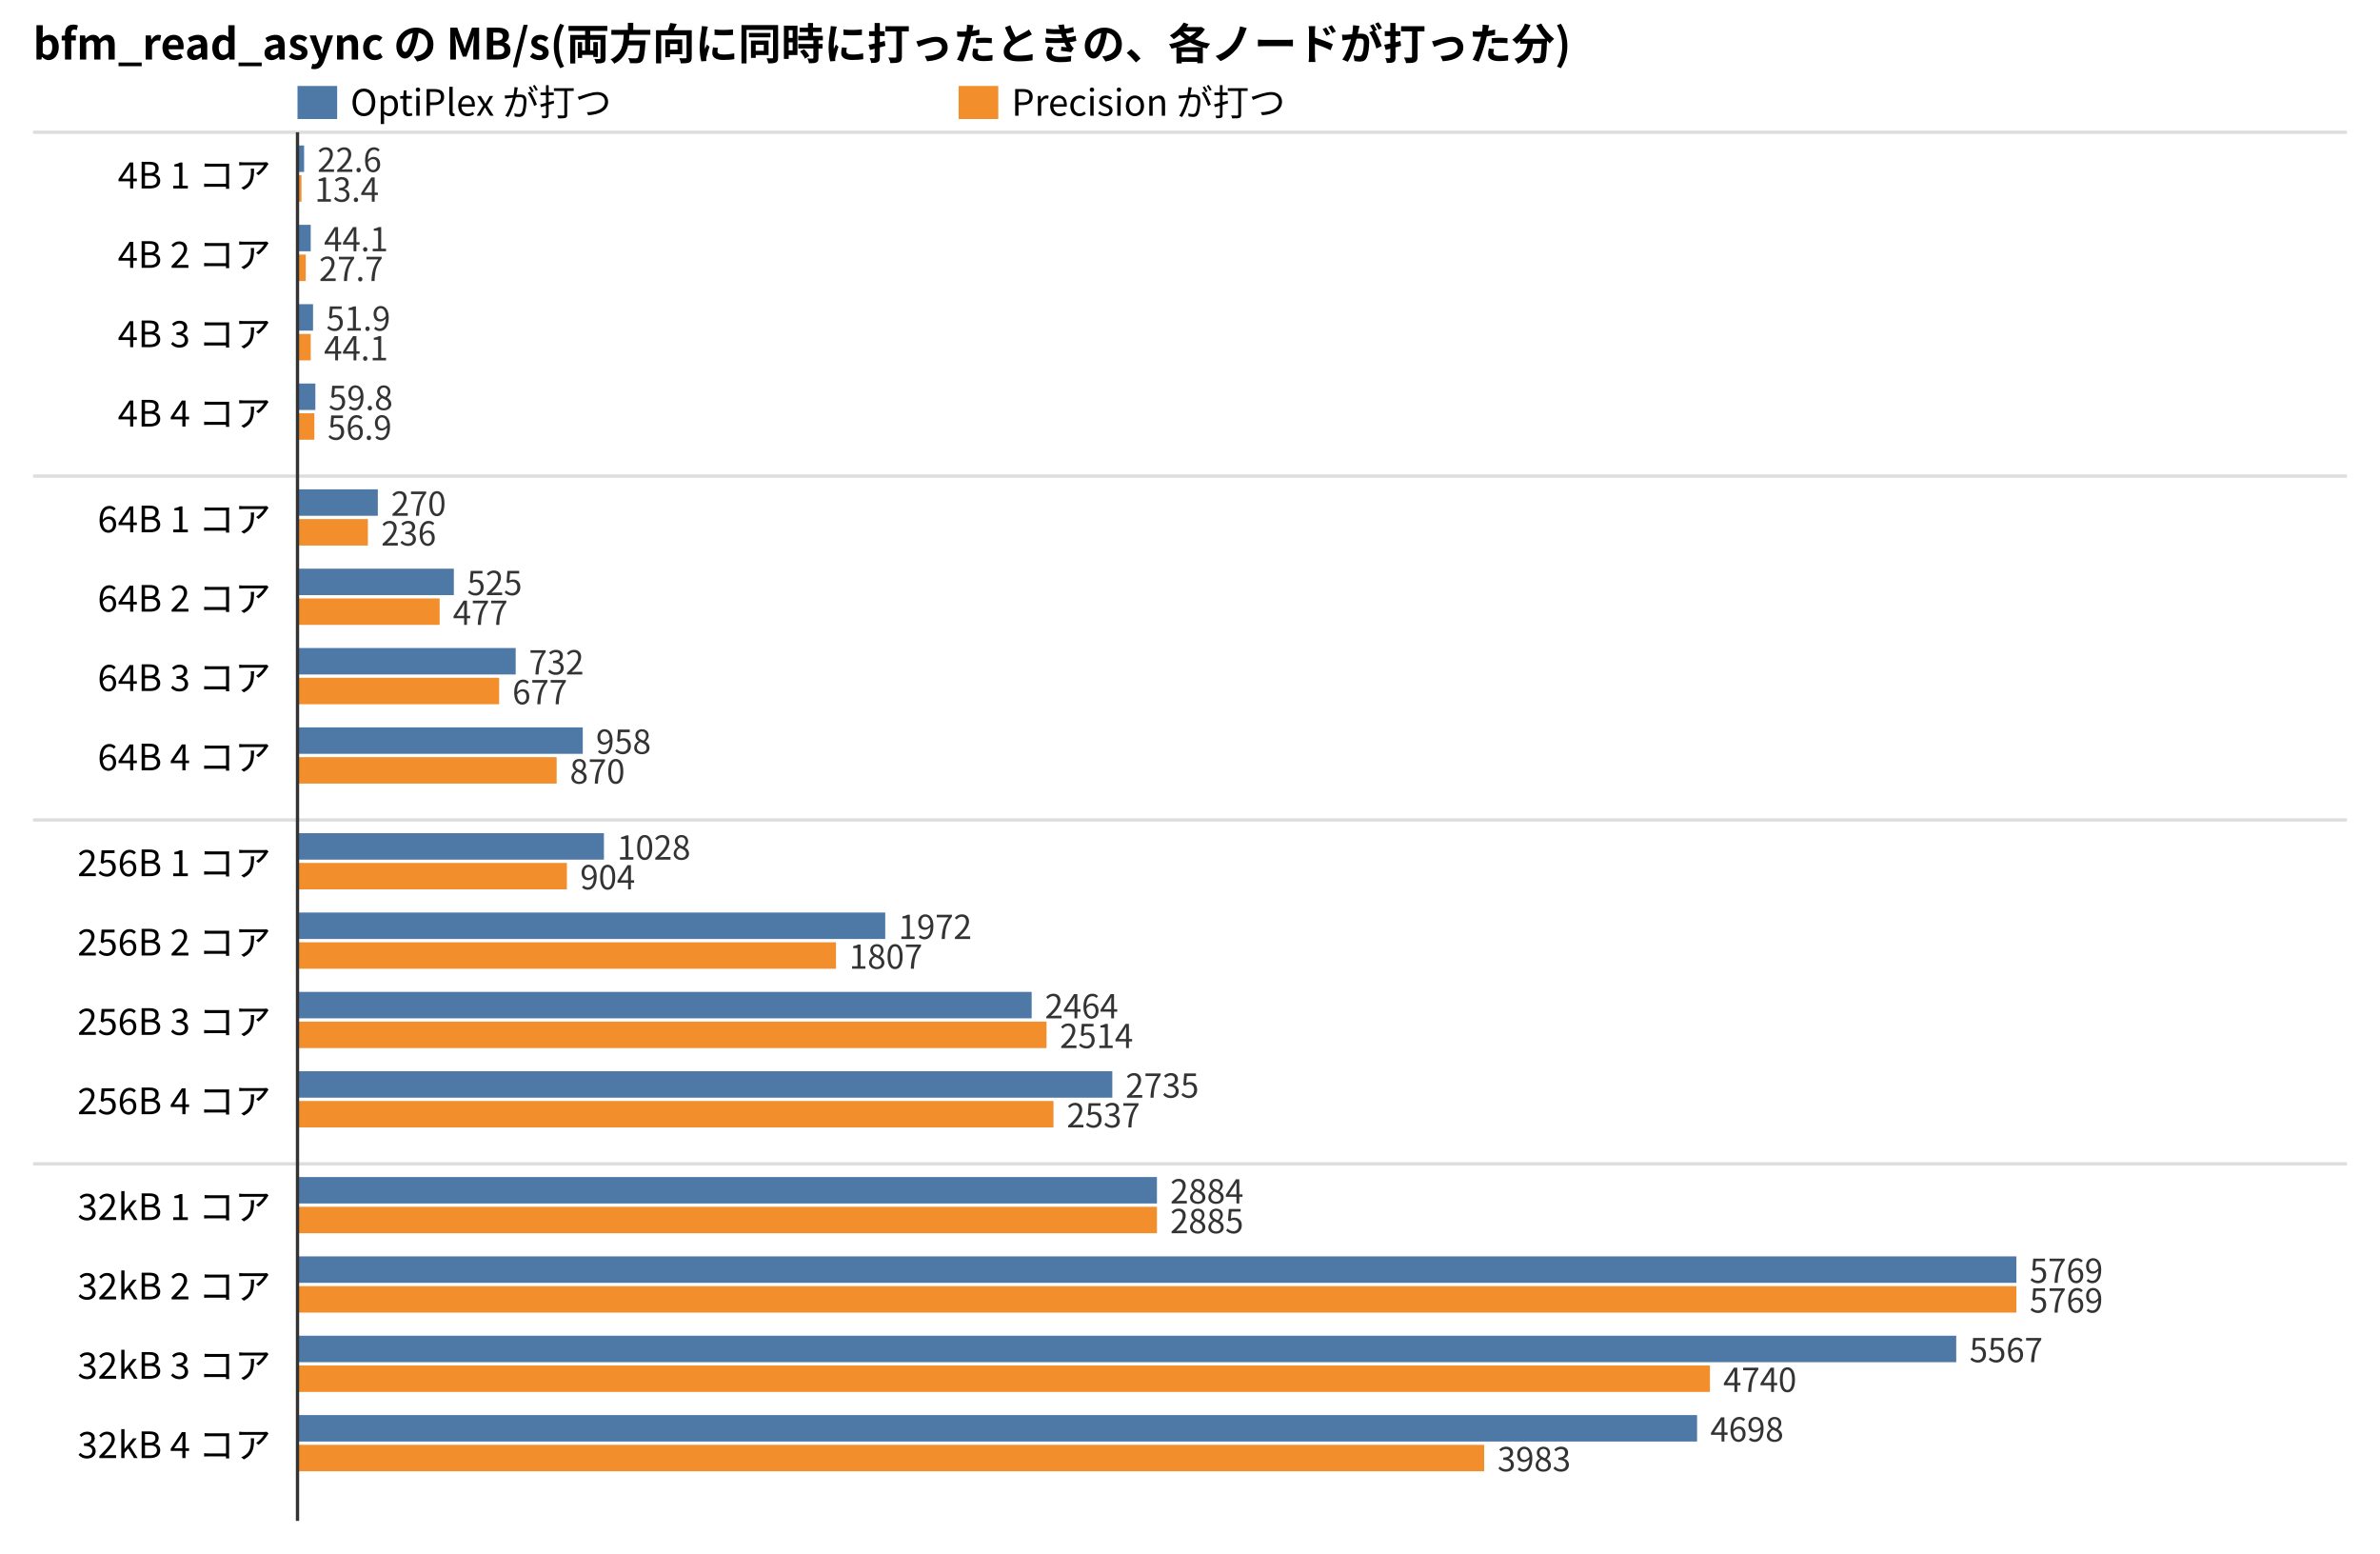
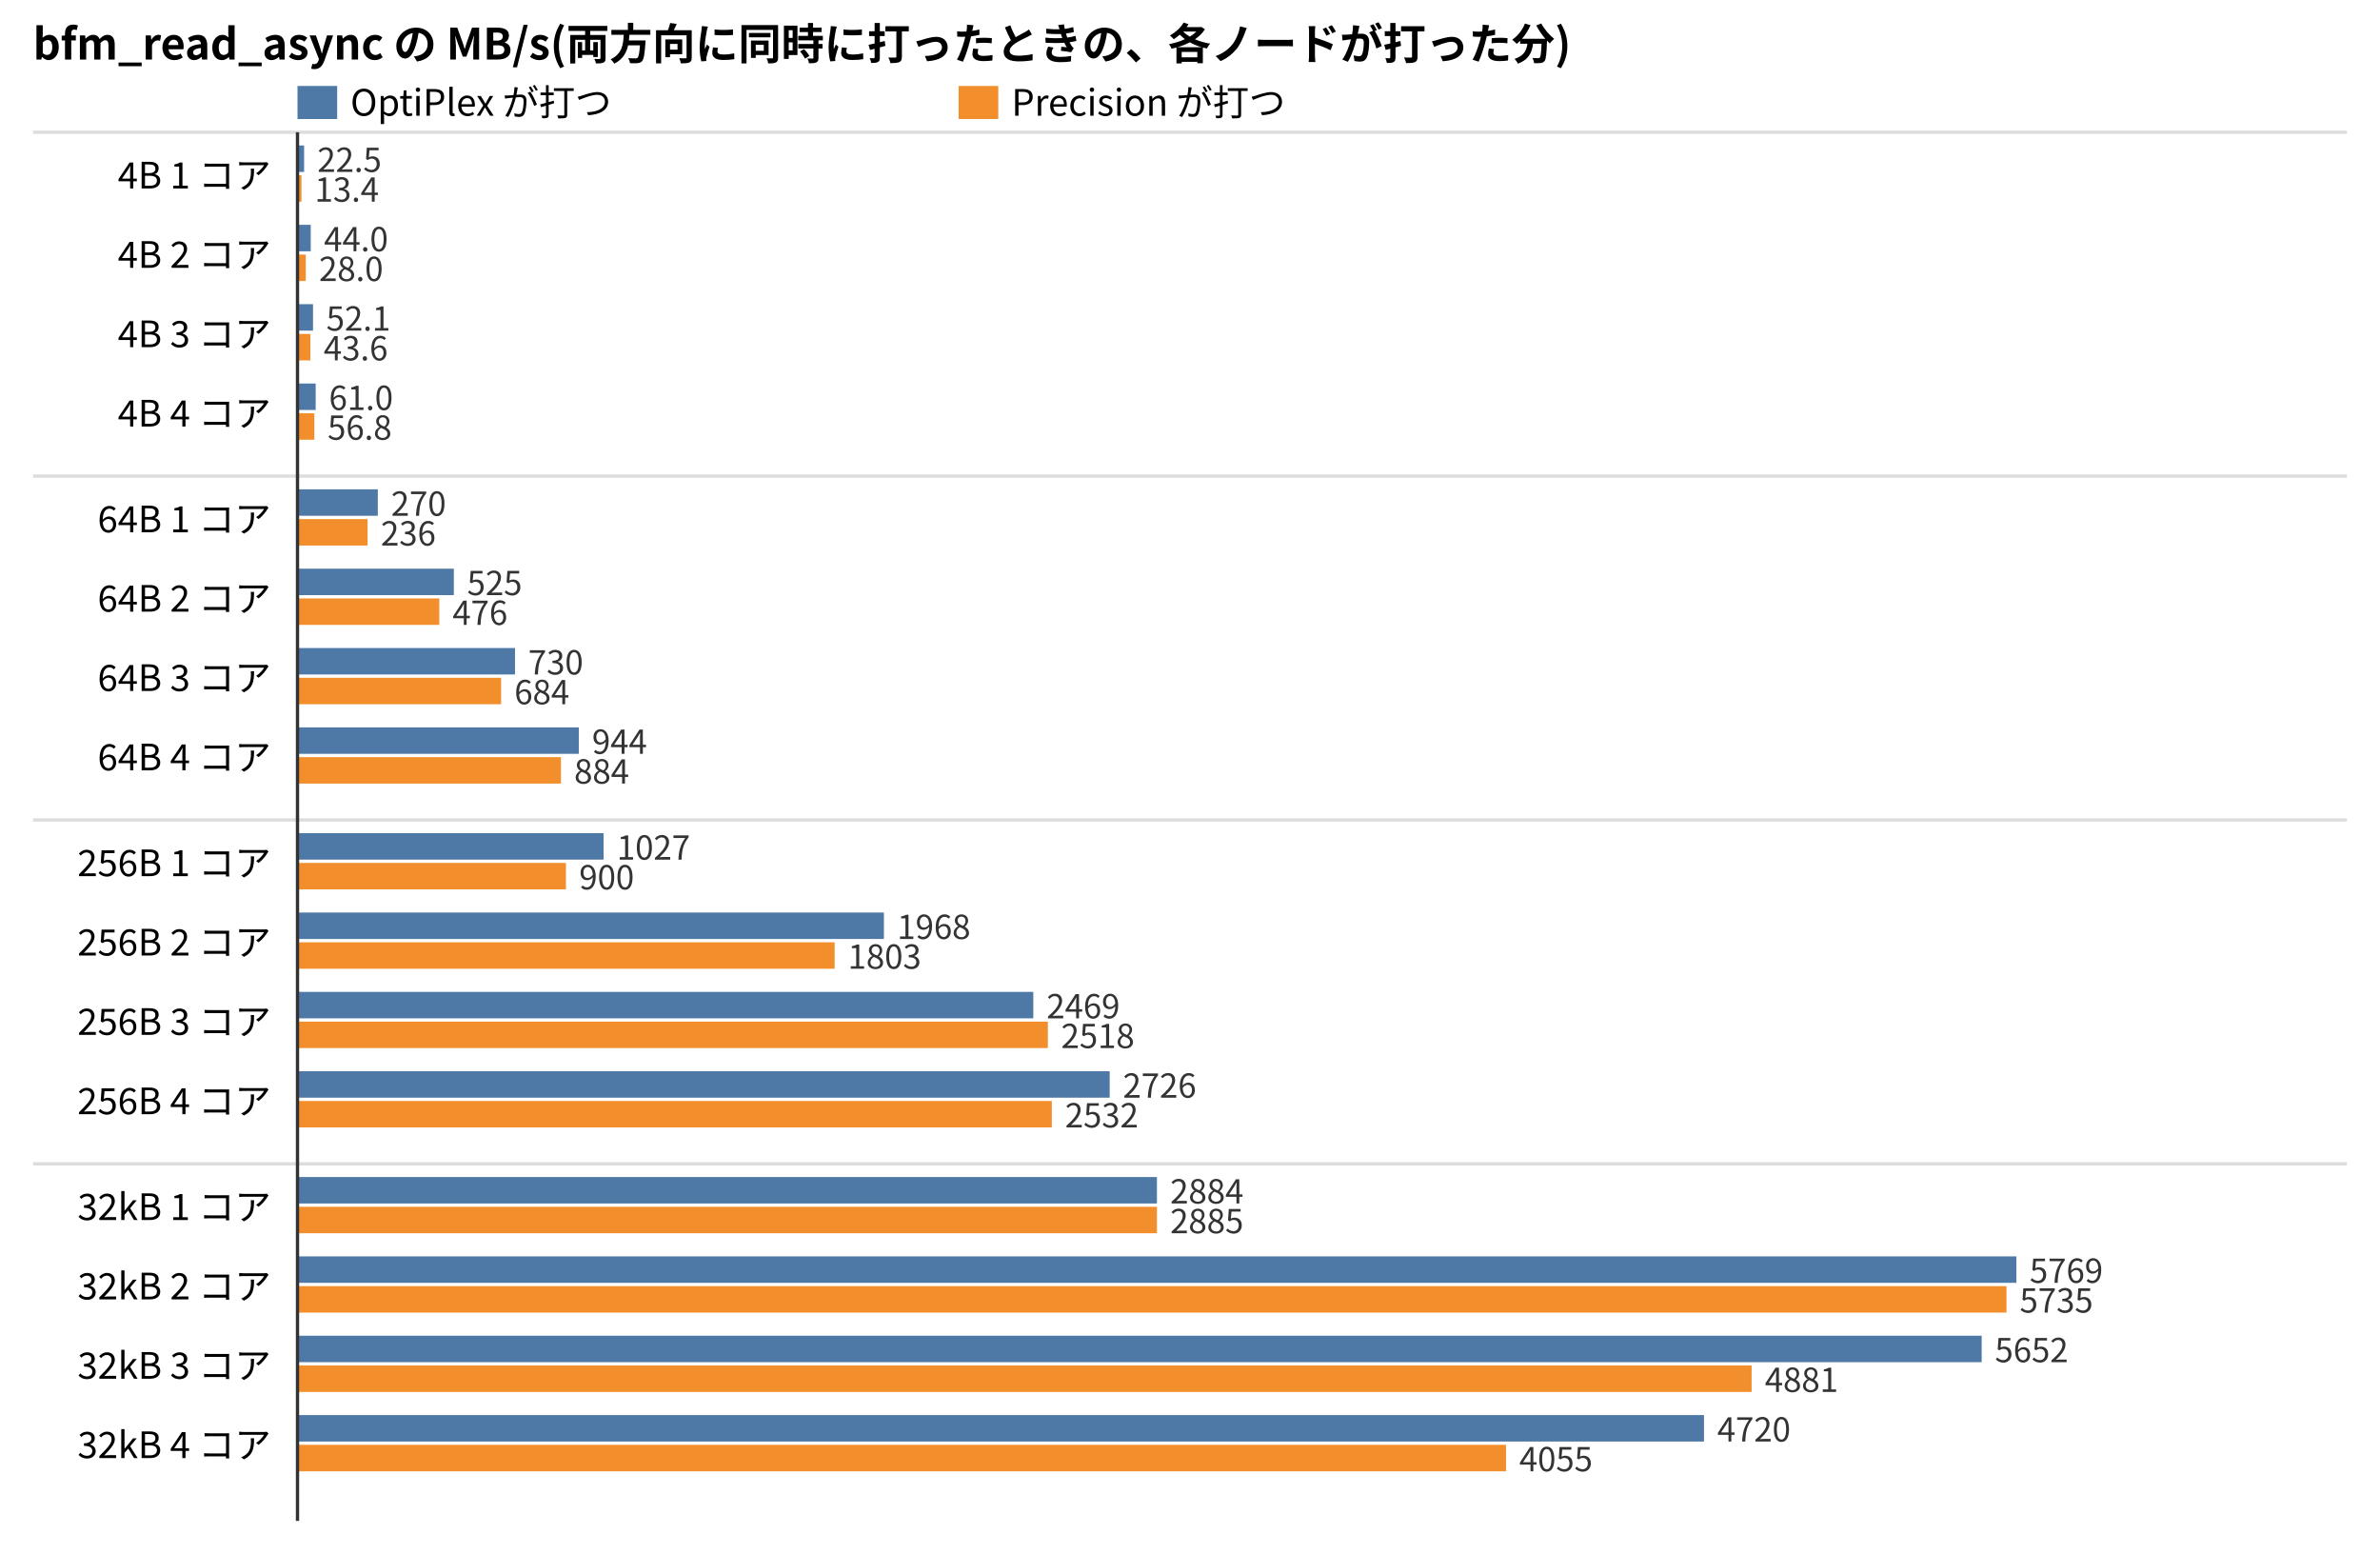
<svg xmlns="http://www.w3.org/2000/svg" version="1.1" width="720" height="470" viewBox="0 0 720 470" font-family="Noto Sans CJK JP, Meiryo, sans-serif">
  <rect x="0" y="0" width="720" height="470" fill="#ffffff" />
  <text x="10" y="18" font-size="13" font-weight="bold">bfm_read_async の MB/s(両方向に同時に打ったときの、各ノードが打った分)</text>
  <rect x="90" y="26" width="12" height="10" fill="#4e79a7" />
  <text x="106" y="35" font-size="11">OptiPlex が打つ</text>
  <rect x="290" y="26" width="12" height="10" fill="#f28e2b" />
  <text x="306" y="35" font-size="11">Precision が打つ</text>
  <line x1="10" y1="40" x2="710" y2="40" stroke="#dddddd" />
  <text x="82" y="57" font-size="11" text-anchor="end">4B 1 コア</text>
  <rect x="90" y="44" width="2.0" height="8" fill="#4e79a7" />
-   <text x="96.0" y="52" font-size="10" fill="#333333">22.6</text>
+   <text x="96.0" y="52" font-size="10" fill="#333333">22.5</text>
  <rect x="90" y="53" width="1.2" height="8" fill="#f28e2b" />
  <text x="95.2" y="61" font-size="10" fill="#333333">13.4</text>
  <text x="82" y="81" font-size="11" text-anchor="end">4B 2 コア</text>
  <rect x="90" y="68" width="4.0" height="8" fill="#4e79a7" />
-   <text x="98.0" y="76" font-size="10" fill="#333333">44.1</text>
+   <text x="98.0" y="76" font-size="10" fill="#333333">44.0</text>
  <rect x="90" y="77" width="2.5" height="8" fill="#f28e2b" />
-   <text x="96.5" y="85" font-size="10" fill="#333333">27.7</text>
+   <text x="96.5" y="85" font-size="10" fill="#333333">28.0</text>
  <text x="82" y="105" font-size="11" text-anchor="end">4B 3 コア</text>
  <rect x="90" y="92" width="4.7" height="8" fill="#4e79a7" />
-   <text x="98.7" y="100" font-size="10" fill="#333333">51.9</text>
-   <rect x="90" y="101" width="4.0" height="8" fill="#f28e2b" />
-   <text x="98.0" y="109" font-size="10" fill="#333333">44.1</text>
+   <text x="98.7" y="100" font-size="10" fill="#333333">52.1</text>
+   <rect x="90" y="101" width="3.9" height="8" fill="#f28e2b" />
+   <text x="97.9" y="109" font-size="10" fill="#333333">43.6</text>
  <text x="82" y="129" font-size="11" text-anchor="end">4B 4 コア</text>
-   <rect x="90" y="116" width="5.4" height="8" fill="#4e79a7" />
-   <text x="99.4" y="124" font-size="10" fill="#333333">59.8</text>
+   <rect x="90" y="116" width="5.5" height="8" fill="#4e79a7" />
+   <text x="99.5" y="124" font-size="10" fill="#333333">61.0</text>
  <rect x="90" y="125" width="5.1" height="8" fill="#f28e2b" />
-   <text x="99.1" y="133" font-size="10" fill="#333333">56.9</text>
+   <text x="99.1" y="133" font-size="10" fill="#333333">56.8</text>
  <line x1="10" y1="144" x2="710" y2="144" stroke="#dddddd" />
  <text x="82" y="161" font-size="11" text-anchor="end">64B 1 コア</text>
  <rect x="90" y="148" width="24.3" height="8" fill="#4e79a7" />
  <text x="118.3" y="156" font-size="10" fill="#333333">270</text>
-   <rect x="90" y="157" width="21.3" height="8" fill="#f28e2b" />
-   <text x="115.3" y="165" font-size="10" fill="#333333">236</text>
+   <rect x="90" y="157" width="21.2" height="8" fill="#f28e2b" />
+   <text x="115.2" y="165" font-size="10" fill="#333333">236</text>
  <text x="82" y="185" font-size="11" text-anchor="end">64B 2 コア</text>
  <rect x="90" y="172" width="47.3" height="8" fill="#4e79a7" />
  <text x="141.3" y="180" font-size="10" fill="#333333">525</text>
-   <rect x="90" y="181" width="43.0" height="8" fill="#f28e2b" />
-   <text x="137.0" y="189" font-size="10" fill="#333333">477</text>
+   <rect x="90" y="181" width="42.9" height="8" fill="#f28e2b" />
+   <text x="136.9" y="189" font-size="10" fill="#333333">476</text>
  <text x="82" y="209" font-size="11" text-anchor="end">64B 3 コア</text>
-   <rect x="90" y="196" width="66.0" height="8" fill="#4e79a7" />
-   <text x="160.0" y="204" font-size="10" fill="#333333">732</text>
-   <rect x="90" y="205" width="61.0" height="8" fill="#f28e2b" />
-   <text x="155.0" y="213" font-size="10" fill="#333333">677</text>
+   <rect x="90" y="196" width="65.8" height="8" fill="#4e79a7" />
+   <text x="159.8" y="204" font-size="10" fill="#333333">730</text>
+   <rect x="90" y="205" width="61.6" height="8" fill="#f28e2b" />
+   <text x="155.6" y="213" font-size="10" fill="#333333">684</text>
  <text x="82" y="233" font-size="11" text-anchor="end">64B 4 コア</text>
-   <rect x="90" y="220" width="86.3" height="8" fill="#4e79a7" />
-   <text x="180.3" y="228" font-size="10" fill="#333333">958</text>
-   <rect x="90" y="229" width="78.4" height="8" fill="#f28e2b" />
-   <text x="172.4" y="237" font-size="10" fill="#333333">870</text>
+   <rect x="90" y="220" width="85.1" height="8" fill="#4e79a7" />
+   <text x="179.1" y="228" font-size="10" fill="#333333">944</text>
+   <rect x="90" y="229" width="79.7" height="8" fill="#f28e2b" />
+   <text x="173.7" y="237" font-size="10" fill="#333333">884</text>
  <line x1="10" y1="248" x2="710" y2="248" stroke="#dddddd" />
  <text x="82" y="265" font-size="11" text-anchor="end">256B 1 コア</text>
-   <rect x="90" y="252" width="92.7" height="8" fill="#4e79a7" />
-   <text x="186.7" y="260" font-size="10" fill="#333333">1028</text>
-   <rect x="90" y="261" width="81.5" height="8" fill="#f28e2b" />
-   <text x="175.5" y="269" font-size="10" fill="#333333">904</text>
+   <rect x="90" y="252" width="92.6" height="8" fill="#4e79a7" />
+   <text x="186.6" y="260" font-size="10" fill="#333333">1027</text>
+   <rect x="90" y="261" width="81.2" height="8" fill="#f28e2b" />
+   <text x="175.2" y="269" font-size="10" fill="#333333">900</text>
  <text x="82" y="289" font-size="11" text-anchor="end">256B 2 コア</text>
-   <rect x="90" y="276" width="177.8" height="8" fill="#4e79a7" />
-   <text x="271.8" y="284" font-size="10" fill="#333333">1972</text>
-   <rect x="90" y="285" width="162.9" height="8" fill="#f28e2b" />
-   <text x="256.9" y="293" font-size="10" fill="#333333">1807</text>
+   <rect x="90" y="276" width="177.4" height="8" fill="#4e79a7" />
+   <text x="271.4" y="284" font-size="10" fill="#333333">1968</text>
+   <rect x="90" y="285" width="162.5" height="8" fill="#f28e2b" />
+   <text x="256.5" y="293" font-size="10" fill="#333333">1803</text>
  <text x="82" y="313" font-size="11" text-anchor="end">256B 3 コア</text>
-   <rect x="90" y="300" width="222.1" height="8" fill="#4e79a7" />
-   <text x="316.1" y="308" font-size="10" fill="#333333">2464</text>
-   <rect x="90" y="309" width="226.6" height="8" fill="#f28e2b" />
-   <text x="320.6" y="317" font-size="10" fill="#333333">2514</text>
+   <rect x="90" y="300" width="222.6" height="8" fill="#4e79a7" />
+   <text x="316.6" y="308" font-size="10" fill="#333333">2469</text>
+   <rect x="90" y="309" width="227.0" height="8" fill="#f28e2b" />
+   <text x="321.0" y="317" font-size="10" fill="#333333">2518</text>
  <text x="82" y="337" font-size="11" text-anchor="end">256B 4 コア</text>
-   <rect x="90" y="324" width="246.5" height="8" fill="#4e79a7" />
-   <text x="340.5" y="332" font-size="10" fill="#333333">2735</text>
-   <rect x="90" y="333" width="228.7" height="8" fill="#f28e2b" />
-   <text x="322.7" y="341" font-size="10" fill="#333333">2537</text>
+   <rect x="90" y="324" width="245.7" height="8" fill="#4e79a7" />
+   <text x="339.7" y="332" font-size="10" fill="#333333">2726</text>
+   <rect x="90" y="333" width="228.2" height="8" fill="#f28e2b" />
+   <text x="322.2" y="341" font-size="10" fill="#333333">2532</text>
  <line x1="10" y1="352" x2="710" y2="352" stroke="#dddddd" />
  <text x="82" y="369" font-size="11" text-anchor="end">32kB 1 コア</text>
  <rect x="90" y="356" width="260.0" height="8" fill="#4e79a7" />
  <text x="354.0" y="364" font-size="10" fill="#333333">2884</text>
  <rect x="90" y="365" width="260.0" height="8" fill="#f28e2b" />
  <text x="354.0" y="373" font-size="10" fill="#333333">2885</text>
  <text x="82" y="393" font-size="11" text-anchor="end">32kB 2 コア</text>
  <rect x="90" y="380" width="520.0" height="8" fill="#4e79a7" />
  <text x="614.0" y="388" font-size="10" fill="#333333">5769</text>
-   <rect x="90" y="389" width="520.0" height="8" fill="#f28e2b" />
-   <text x="614.0" y="397" font-size="10" fill="#333333">5769</text>
+   <rect x="90" y="389" width="517.0" height="8" fill="#f28e2b" />
+   <text x="611.0" y="397" font-size="10" fill="#333333">5735</text>
  <text x="82" y="417" font-size="11" text-anchor="end">32kB 3 コア</text>
-   <rect x="90" y="404" width="501.8" height="8" fill="#4e79a7" />
-   <text x="595.8" y="412" font-size="10" fill="#333333">5567</text>
-   <rect x="90" y="413" width="427.3" height="8" fill="#f28e2b" />
-   <text x="521.3" y="421" font-size="10" fill="#333333">4740</text>
+   <rect x="90" y="404" width="509.5" height="8" fill="#4e79a7" />
+   <text x="603.5" y="412" font-size="10" fill="#333333">5652</text>
+   <rect x="90" y="413" width="439.9" height="8" fill="#f28e2b" />
+   <text x="533.9" y="421" font-size="10" fill="#333333">4881</text>
  <text x="82" y="441" font-size="11" text-anchor="end">32kB 4 コア</text>
-   <rect x="90" y="428" width="423.4" height="8" fill="#4e79a7" />
-   <text x="517.4" y="436" font-size="10" fill="#333333">4698</text>
-   <rect x="90" y="437" width="359.0" height="8" fill="#f28e2b" />
-   <text x="453.0" y="445" font-size="10" fill="#333333">3983</text>
+   <rect x="90" y="428" width="425.5" height="8" fill="#4e79a7" />
+   <text x="519.5" y="436" font-size="10" fill="#333333">4720</text>
+   <rect x="90" y="437" width="365.6" height="8" fill="#f28e2b" />
+   <text x="459.6" y="445" font-size="10" fill="#333333">4055</text>
  <line x1="90" y1="40" x2="90" y2="460" stroke="#333333" />
</svg>
